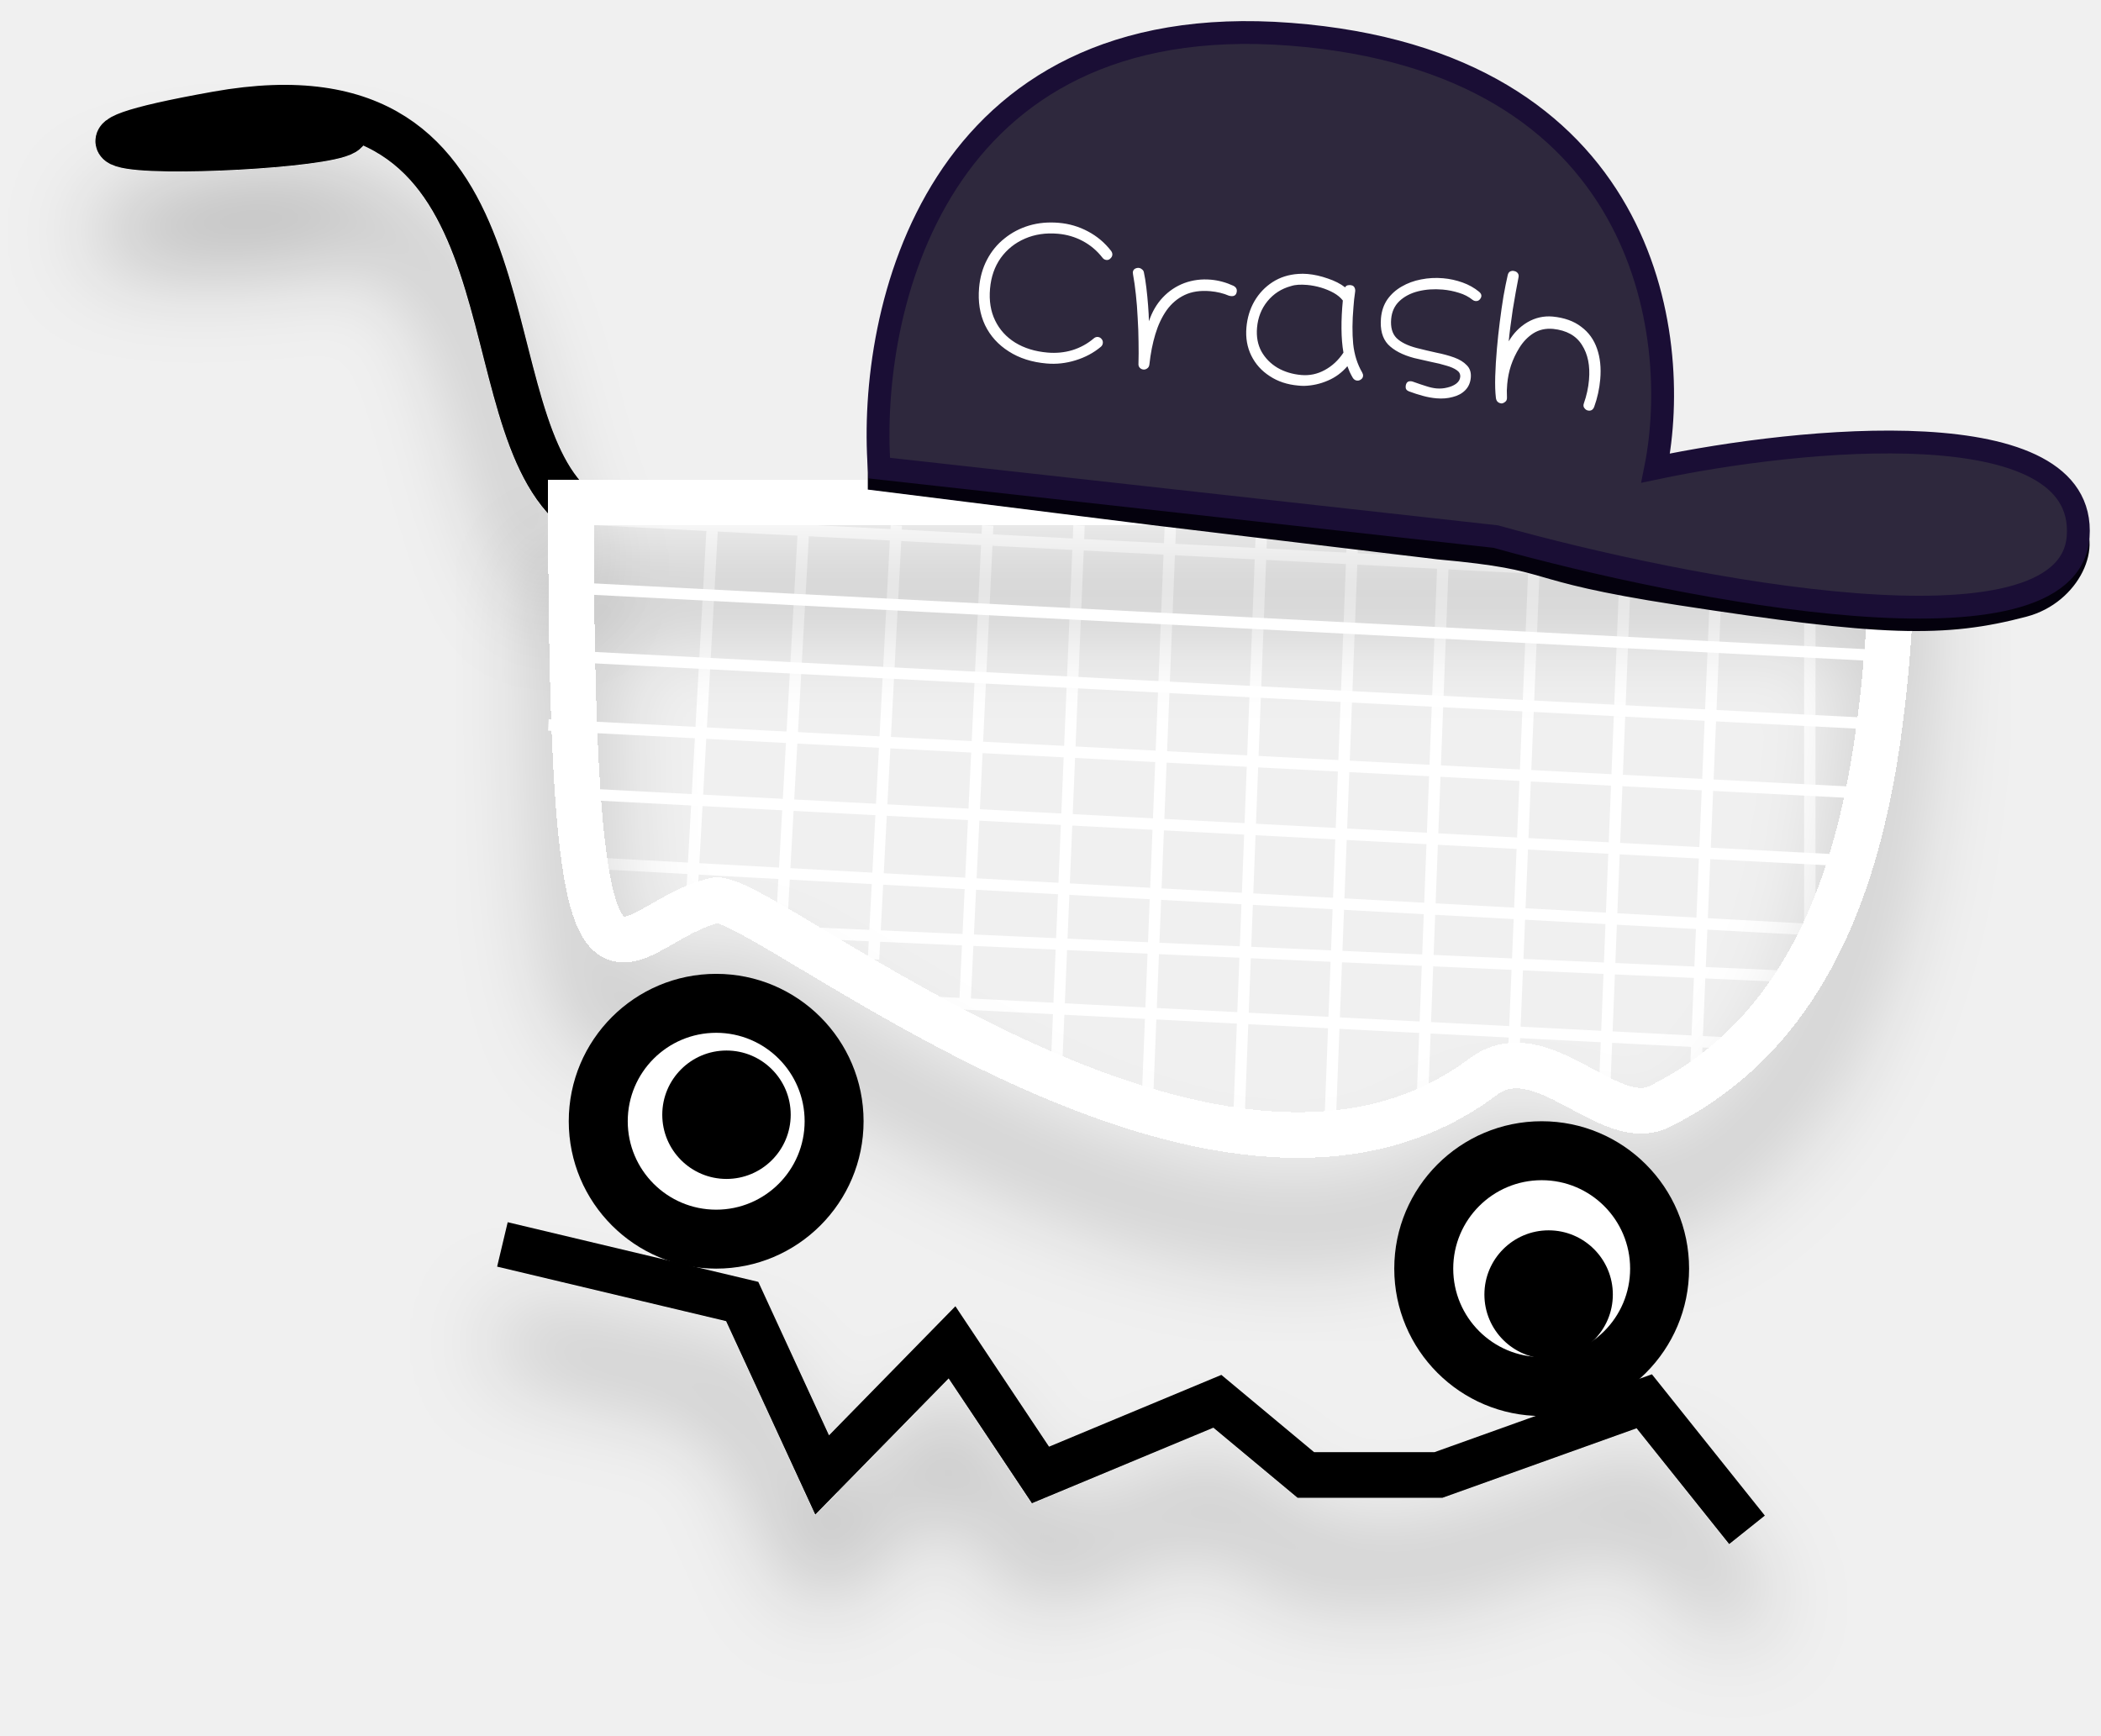
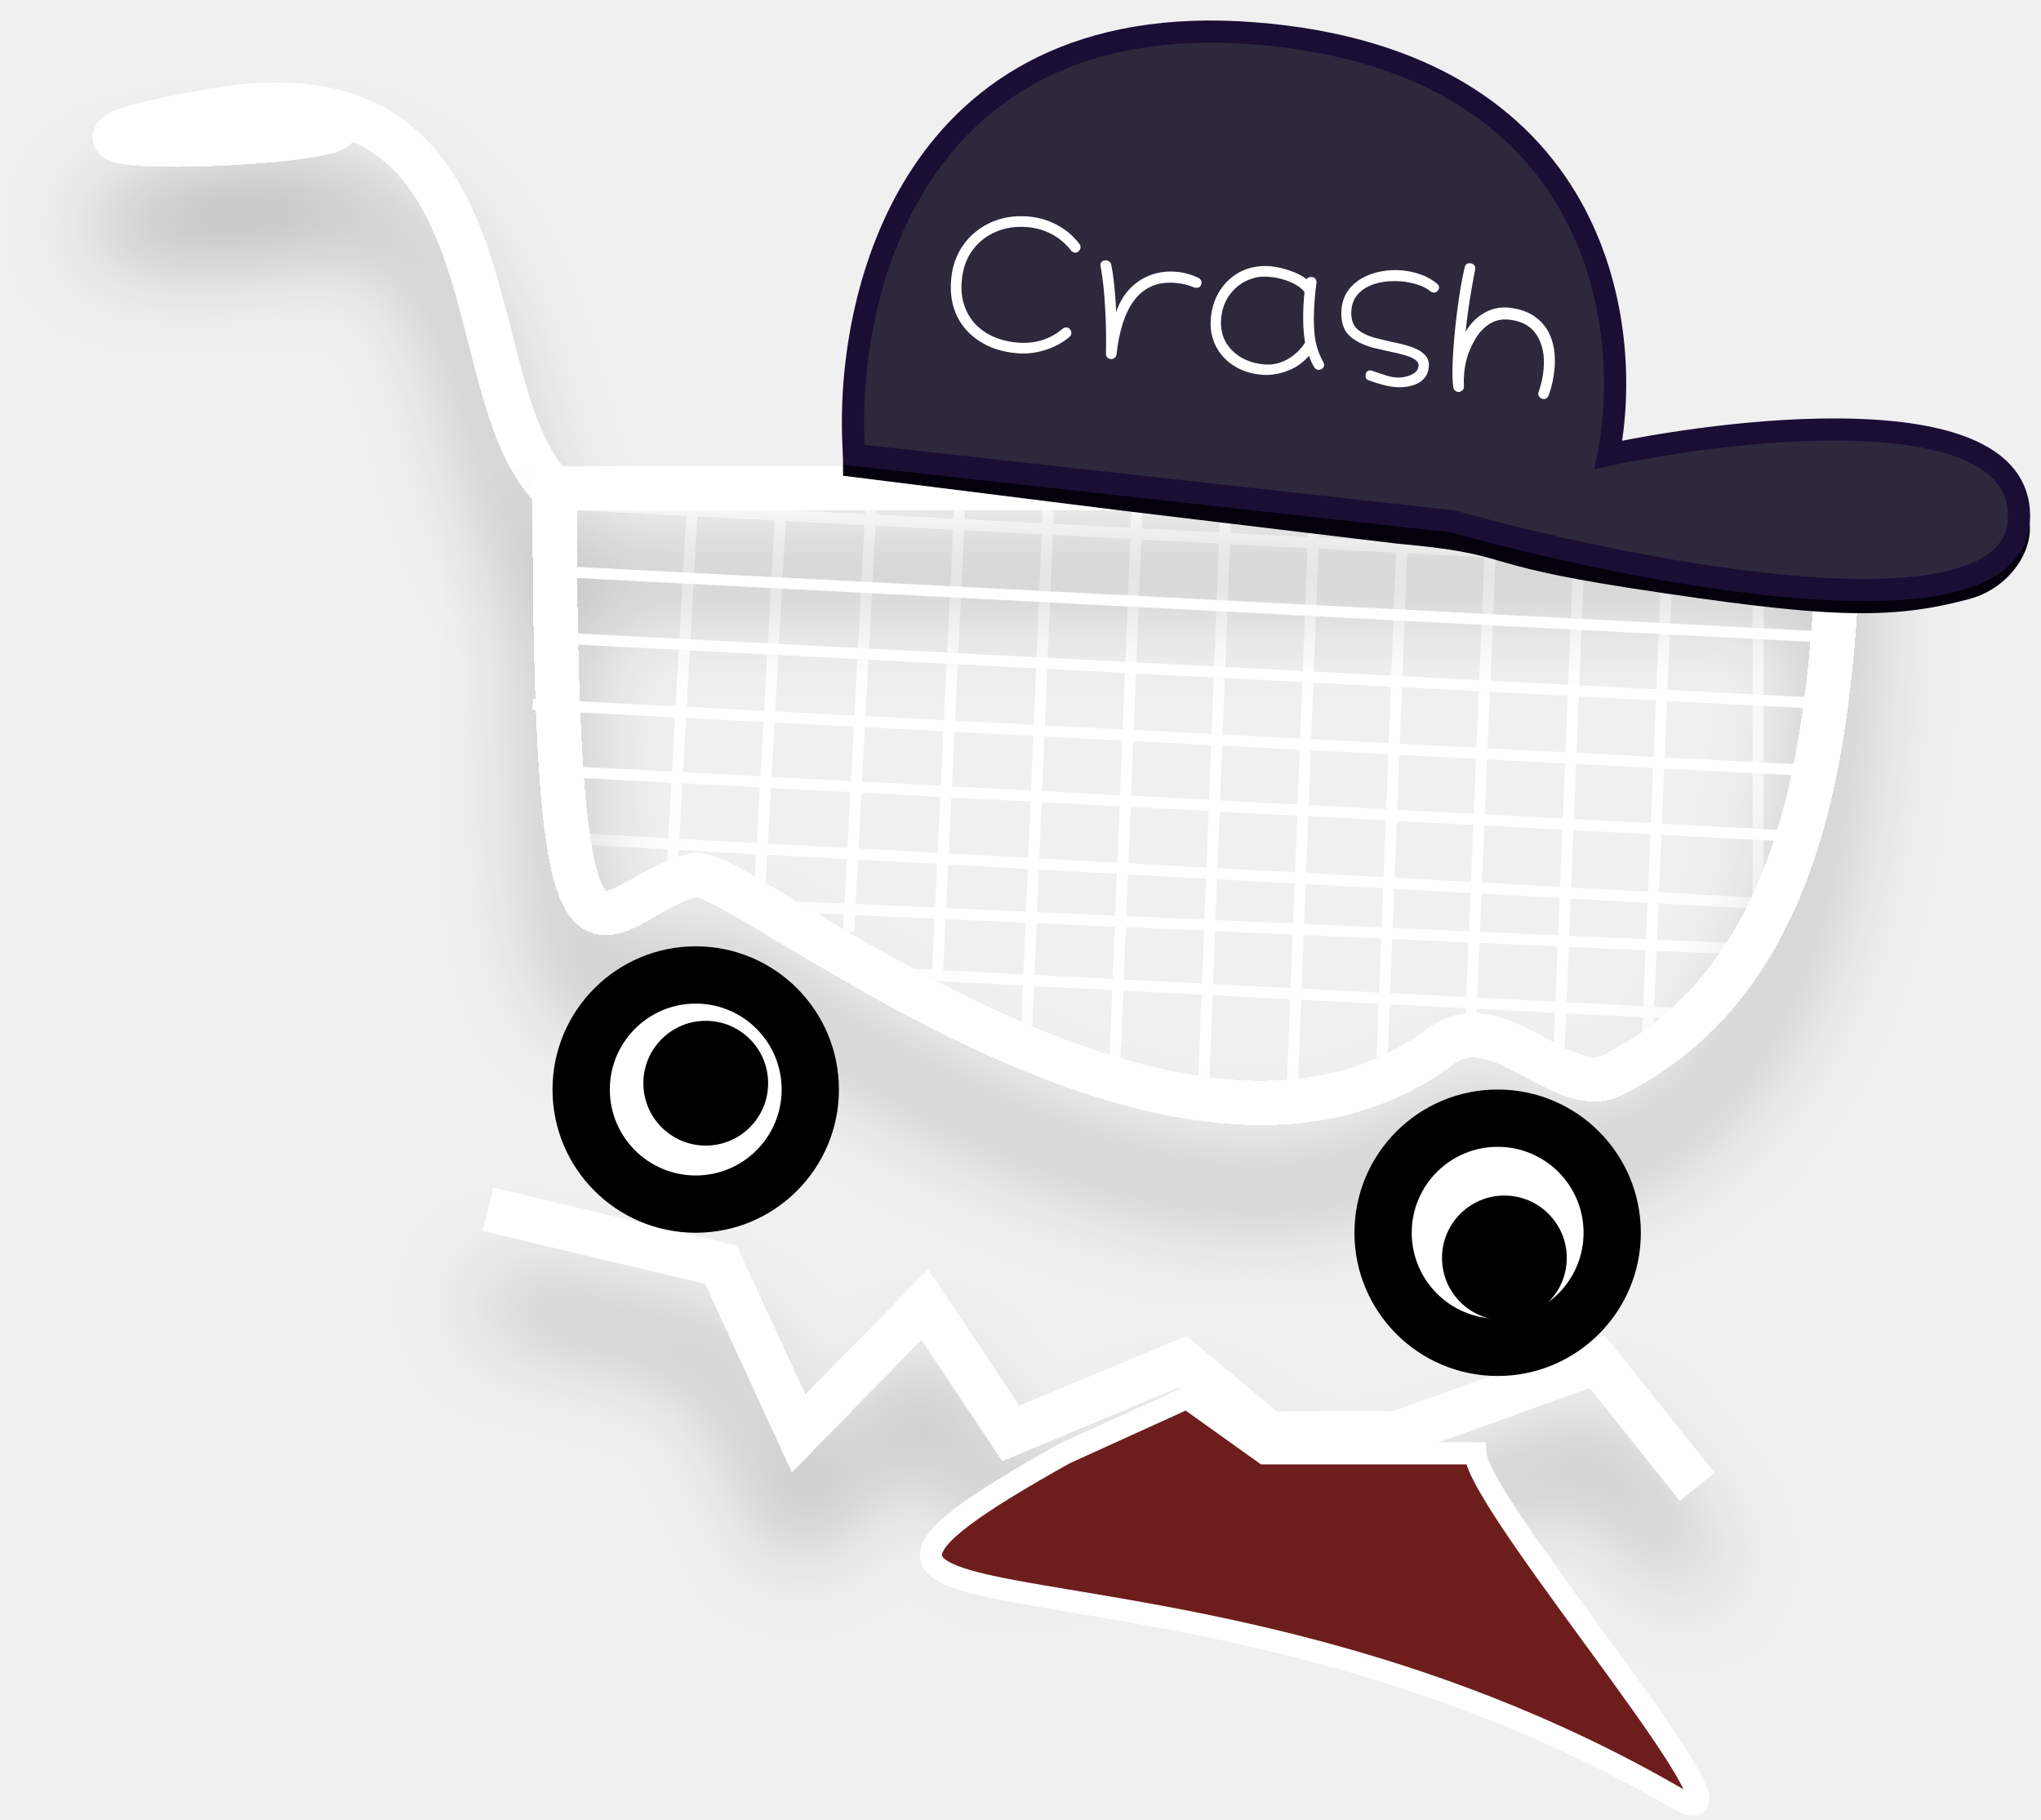
- <svg xmlns="http://www.w3.org/2000/svg" width="92" height="76" viewBox="0 0 92 76" fill="none">
+ <svg xmlns="http://www.w3.org/2000/svg" width="92" height="82" viewBox="0 0 92 82" fill="none">
  <line x1="55.25" y1="23.01" x2="54.25" y2="49.01" stroke="white" stroke-width="0.5" />
  <line x1="59.25" y1="23.01" x2="58.25" y2="49.01" stroke="white" stroke-width="0.5" />
  <line x1="63.25" y1="23.01" x2="62.25" y2="49.01" stroke="white" stroke-width="0.5" />
  <line x1="67.25" y1="23.01" x2="66.25" y2="47.01" stroke="white" stroke-width="0.5" />
  <line x1="71.25" y1="23.01" x2="70.25" y2="48.01" stroke="white" stroke-width="0.5" />
  <line x1="79.25" y1="23" x2="79.25" y2="43" stroke="white" stroke-width="0.5" />
  <line x1="75.25" y1="23.01" x2="74.25" y2="47.01" stroke="white" stroke-width="0.5" />
  <line x1="26.013" y1="22.75" x2="84.013" y2="25.75" stroke="white" stroke-width="0.5" />
  <line x1="33.011" y1="40.75" x2="78.011" y2="42.75" stroke="white" stroke-width="0.5" />
  <line x1="38.013" y1="43.75" x2="77.013" y2="45.75" stroke="white" stroke-width="0.5" />
  <line x1="31.25" y1="22.014" x2="30.25" y2="40.014" stroke="white" stroke-width="0.5" />
  <line x1="35.25" y1="22.014" x2="34.25" y2="40.014" stroke="white" stroke-width="0.5" />
  <line x1="39.25" y1="23.013" x2="38.25" y2="42.013" stroke="white" stroke-width="0.5" />
  <line x1="43.25" y1="23.012" x2="42.25" y2="44.012" stroke="white" stroke-width="0.5" />
  <line x1="47.25" y1="23.01" x2="46.25" y2="47.01" stroke="white" stroke-width="0.5" />
  <line x1="51.25" y1="23.01" x2="50.25" y2="48.01" stroke="white" stroke-width="0.5" />
  <line x1="25.014" y1="37.75" x2="80.014" y2="40.75" stroke="white" stroke-width="0.5" />
  <g filter="url(#filter0_d_22_59)">
-     <path d="M22 54.5L32.5 57L36 64.597L41.688 58.788L45.561 64.597L53.307 61.37L57.18 64.597H62.99L72 61.37L76.5 67" stroke="black" stroke-width="2" />
+     <path d="M22 54.5L32.5 57L36 64.597L41.688 58.788L45.561 64.597L53.307 61.37L57.18 64.597H62.99L72 61.37L76.5 67" stroke="white" stroke-width="2" />
  </g>
  <g filter="url(#filter1_d_22_59)">
-     <path d="M10 4.917C27.438 6.042 -6.25 7.812 9.5 5C23.625 2.478 20.387 17.477 24.906 21.995" stroke="black" stroke-width="2" />
+     <path d="M10 4.917C27.438 6.042 -6.25 7.812 9.5 5C23.625 2.478 20.387 17.477 24.906 21.995" stroke="white" stroke-width="2" />
  </g>
+   <path d="M75.5 81C53 68 31 75 48 65.5L53.5 63L57 65.5H66.5C66.667 68 80.398 83.83 75.5 81Z" fill="#6E1D1D" stroke="white" />
  <g filter="url(#filter2_d_22_59)">
    <path d="M83 21.995H25C25 47.89 26.982 40.351 31.36 39.423C33.718 39.307 53.285 55.9 64.926 47.169C67.508 45.233 70.424 49.575 72.672 48.46C82.643 43.512 82.588 30.137 83 21.995Z" stroke="white" stroke-width="2" shape-rendering="crispEdges" />
  </g>
  <circle cx="31.36" cy="49.105" r="6.455" fill="black" />
  <circle cx="67.508" cy="55.56" r="6.455" fill="black" />
  <circle cx="67.508" cy="55.56" r="3.873" fill="white" />
  <circle cx="31.361" cy="49.105" r="3.873" fill="white" />
  <circle cx="31.812" cy="48.82" r="2.812" fill="black" />
  <circle cx="67.812" cy="56.695" r="2.812" fill="black" />
  <path d="M38.5 19.5V21L50.5 22.5L63 24C68.5 24.5 66.354 24.896 73.5 26C82.433 27.38 85.145 27.442 88.619 26.521C90.644 25.985 91.597 23.761 90.604 22.84" stroke="#04010D" />
  <path d="M56.5 1.5C40.9 0.3 38 13.667 38.5 20.5L65.5 23.5C73.833 25.833 90.6 29.1 91 23.5C91.4 17.9 78.833 19.167 72.5 20.5C73.667 14.667 72.1 2.7 56.5 1.5Z" fill="#2E283D" stroke="#1A0E35" />
  <line x1="25.013" y1="25.75" x2="83.013" y2="28.75" stroke="white" stroke-width="0.5" />
  <line x1="25.013" y1="28.75" x2="83.013" y2="31.75" stroke="white" stroke-width="0.5" />
  <line x1="24.013" y1="31.75" x2="82.013" y2="34.75" stroke="white" stroke-width="0.5" />
  <line x1="25.013" y1="34.75" x2="82.013" y2="37.75" stroke="white" stroke-width="0.5" />
  <path d="M45.829 15.919C45.186 15.864 44.634 15.687 44.173 15.39C43.711 15.098 43.364 14.715 43.133 14.239C42.907 13.759 42.82 13.214 42.873 12.603C42.913 12.146 43.029 11.736 43.221 11.372C43.414 11.004 43.668 10.694 43.985 10.443C44.301 10.187 44.66 9.999 45.062 9.878C45.468 9.758 45.903 9.719 46.365 9.759C46.822 9.798 47.247 9.924 47.641 10.135C48.04 10.346 48.38 10.633 48.658 10.994C48.696 11.051 48.713 11.106 48.708 11.159C48.703 11.223 48.671 11.279 48.614 11.328C48.572 11.372 48.517 11.391 48.448 11.385C48.379 11.379 48.323 11.348 48.279 11.29C48.039 10.98 47.749 10.736 47.412 10.556C47.079 10.378 46.717 10.271 46.323 10.237C45.797 10.191 45.317 10.262 44.884 10.449C44.45 10.636 44.096 10.918 43.822 11.296C43.554 11.674 43.397 12.124 43.352 12.645C43.306 13.171 43.38 13.635 43.576 14.037C43.771 14.44 44.064 14.762 44.455 15.005C44.852 15.248 45.323 15.394 45.871 15.441C46.248 15.474 46.61 15.439 46.956 15.335C47.308 15.226 47.623 15.053 47.901 14.815C47.953 14.771 48.011 14.752 48.074 14.758C48.138 14.763 48.192 14.792 48.235 14.844C48.279 14.896 48.298 14.954 48.292 15.018C48.286 15.087 48.258 15.143 48.206 15.187C47.888 15.454 47.517 15.651 47.094 15.781C46.676 15.91 46.254 15.957 45.829 15.919ZM50.07 16.184C50.001 16.178 49.945 16.149 49.901 16.097C49.862 16.051 49.846 15.993 49.852 15.924C49.861 15.63 49.862 15.312 49.855 14.969C49.852 14.626 49.84 14.277 49.817 13.922C49.8 13.561 49.774 13.219 49.738 12.895C49.703 12.565 49.661 12.273 49.614 12.017C49.607 11.973 49.604 11.944 49.605 11.928C49.611 11.859 49.64 11.808 49.691 11.774C49.747 11.742 49.805 11.728 49.863 11.733C49.916 11.738 49.963 11.758 50.002 11.794C50.048 11.824 50.076 11.867 50.088 11.921C50.13 12.113 50.167 12.338 50.197 12.598C50.228 12.857 50.254 13.119 50.274 13.383C50.294 13.642 50.306 13.87 50.31 14.069C50.448 13.658 50.649 13.311 50.915 13.029C51.186 12.742 51.502 12.532 51.861 12.397C52.226 12.263 52.613 12.213 53.022 12.249C53.357 12.278 53.689 12.368 54.019 12.52C54.121 12.577 54.168 12.654 54.159 12.749C54.145 12.909 54.061 12.982 53.907 12.968C53.87 12.965 53.841 12.96 53.82 12.953C53.573 12.846 53.297 12.779 52.995 12.752C52.559 12.715 52.185 12.77 51.872 12.92C51.559 13.069 51.296 13.293 51.083 13.59C50.875 13.888 50.711 14.238 50.59 14.639C50.469 15.041 50.383 15.478 50.332 15.95C50.324 16.035 50.292 16.096 50.235 16.134C50.184 16.172 50.129 16.189 50.07 16.184ZM57.103 16.9C57.06 16.902 57.015 16.9 56.967 16.896C56.924 16.892 56.882 16.889 56.839 16.885C56.367 16.844 55.953 16.706 55.599 16.472C55.244 16.243 54.975 15.944 54.793 15.575C54.611 15.206 54.54 14.795 54.579 14.344C54.616 13.919 54.732 13.535 54.928 13.194C55.13 12.847 55.395 12.568 55.724 12.355C56.053 12.143 56.43 12.023 56.855 11.996C56.914 11.991 56.979 11.988 57.048 11.989C57.118 11.989 57.187 11.993 57.256 11.999C57.543 12.024 57.837 12.09 58.139 12.196C58.446 12.298 58.699 12.427 58.9 12.584C58.931 12.527 58.977 12.496 59.036 12.491C59.096 12.48 59.144 12.482 59.181 12.495C59.239 12.506 59.281 12.536 59.309 12.587C59.337 12.638 59.348 12.695 59.342 12.758C59.326 12.88 59.311 12.999 59.295 13.116C59.285 13.233 59.275 13.35 59.265 13.466C59.213 14.062 59.209 14.594 59.254 15.063C59.304 15.534 59.437 15.952 59.651 16.319C59.679 16.369 59.691 16.418 59.686 16.466C59.681 16.53 59.65 16.581 59.593 16.619C59.541 16.657 59.486 16.674 59.428 16.669C59.348 16.662 59.285 16.621 59.238 16.548C59.191 16.469 59.145 16.382 59.1 16.287C59.06 16.192 59.027 16.109 59.001 16.037C58.757 16.321 58.471 16.532 58.143 16.669C57.815 16.812 57.468 16.889 57.103 16.9ZM56.984 16.424C57.345 16.455 57.686 16.383 58.006 16.208C58.332 16.033 58.606 15.778 58.828 15.444C58.774 15.139 58.745 14.789 58.742 14.393C58.739 13.996 58.759 13.586 58.801 13.161C58.705 13.035 58.573 12.925 58.405 12.829C58.236 12.735 58.05 12.657 57.847 12.596C57.643 12.536 57.441 12.497 57.239 12.479C57.106 12.468 56.98 12.465 56.862 12.47C56.744 12.476 56.632 12.496 56.528 12.53C56.111 12.643 55.768 12.865 55.498 13.195C55.234 13.52 55.083 13.906 55.044 14.352C55.01 14.745 55.074 15.091 55.235 15.389C55.402 15.687 55.638 15.927 55.943 16.109C56.249 16.285 56.596 16.39 56.984 16.424ZM62.904 17.445C62.707 17.428 62.507 17.392 62.303 17.336C62.099 17.281 61.896 17.215 61.694 17.139C61.59 17.098 61.543 17.027 61.552 16.926C61.566 16.761 61.642 16.685 61.78 16.697C61.812 16.699 61.839 16.704 61.859 16.712C62.114 16.803 62.316 16.872 62.468 16.917C62.624 16.968 62.769 16.999 62.901 17.011C63.066 17.025 63.225 17.012 63.379 16.972C63.531 16.937 63.659 16.881 63.762 16.805C63.871 16.723 63.931 16.624 63.941 16.507C63.952 16.385 63.901 16.287 63.79 16.213C63.679 16.134 63.527 16.067 63.333 16.013C63.141 15.953 62.92 15.899 62.673 15.851C62.431 15.798 62.182 15.741 61.925 15.681C61.417 15.546 61.036 15.347 60.78 15.084C60.531 14.816 60.428 14.432 60.471 13.933C60.498 13.619 60.592 13.346 60.751 13.114C60.916 12.882 61.125 12.694 61.378 12.55C61.632 12.401 61.914 12.297 62.224 12.238C62.54 12.175 62.863 12.157 63.193 12.186C63.485 12.211 63.768 12.274 64.043 12.372C64.319 12.471 64.561 12.607 64.771 12.781C64.841 12.841 64.873 12.902 64.867 12.966C64.863 13.014 64.843 13.06 64.807 13.105C64.777 13.14 64.743 13.164 64.704 13.177C64.671 13.184 64.639 13.187 64.607 13.184C64.565 13.181 64.523 13.164 64.483 13.133C64.313 12.995 64.113 12.892 63.884 12.824C63.655 12.751 63.418 12.703 63.173 12.682C62.791 12.649 62.433 12.674 62.099 12.757C61.765 12.841 61.49 12.986 61.274 13.191C61.064 13.393 60.945 13.653 60.917 13.972C60.886 14.333 60.963 14.61 61.15 14.803C61.343 14.991 61.638 15.137 62.035 15.241C62.324 15.314 62.609 15.382 62.893 15.444C63.182 15.502 63.444 15.572 63.678 15.657C63.911 15.742 64.094 15.854 64.226 15.994C64.365 16.129 64.424 16.311 64.404 16.539C64.384 16.762 64.304 16.945 64.163 17.088C64.022 17.232 63.84 17.331 63.615 17.386C63.396 17.447 63.159 17.467 62.904 17.445ZM65.757 17.669C65.608 17.656 65.524 17.576 65.504 17.43C65.473 17.176 65.463 16.859 65.474 16.48C65.486 16.101 65.51 15.696 65.548 15.266C65.582 14.878 65.624 14.488 65.674 14.096C65.724 13.699 65.778 13.324 65.836 12.97C65.899 12.617 65.96 12.312 66.02 12.055C66.038 11.97 66.075 11.915 66.131 11.887C66.192 11.861 66.249 11.855 66.301 11.87C66.37 11.882 66.423 11.913 66.461 11.964C66.5 12.016 66.51 12.078 66.493 12.152C66.456 12.331 66.416 12.544 66.373 12.792C66.331 13.034 66.287 13.29 66.242 13.559C66.203 13.824 66.168 14.078 66.136 14.321C66.104 14.565 66.081 14.774 66.065 14.949C66.273 14.593 66.546 14.314 66.885 14.113C67.229 13.913 67.597 13.83 67.991 13.864C68.5 13.914 68.915 14.062 69.237 14.31C69.564 14.552 69.795 14.872 69.932 15.27C70.069 15.662 70.116 16.107 70.073 16.607C70.036 17.026 69.948 17.431 69.807 17.82C69.759 17.939 69.679 17.994 69.567 17.984C69.493 17.978 69.432 17.943 69.384 17.88C69.335 17.822 69.325 17.752 69.354 17.669C69.474 17.331 69.55 16.987 69.58 16.636C69.634 16.02 69.531 15.51 69.272 15.108C69.018 14.7 68.597 14.466 68.008 14.404C67.684 14.375 67.397 14.439 67.148 14.594C66.904 14.749 66.699 14.961 66.531 15.231C66.375 15.485 66.253 15.742 66.166 16.002C66.08 16.262 66.024 16.536 65.999 16.823C65.991 16.913 65.985 17.006 65.982 17.102C65.984 17.204 65.986 17.306 65.988 17.408C65.991 17.494 65.967 17.556 65.915 17.594C65.864 17.638 65.811 17.663 65.757 17.669Z" fill="white" />
  <defs>
    <filter id="filter0_d_22_59" x="17.768" y="53.527" width="63.513" height="22.097" filterUnits="userSpaceOnUse" color-interpolation-filters="sRGB">
      <feFlood flood-opacity="0" result="BackgroundImageFix" />
      <feColorMatrix in="SourceAlpha" type="matrix" values="0 0 0 0 0 0 0 0 0 0 0 0 0 0 0 0 0 0 127 0" result="hardAlpha" />
      <feOffset dy="4" />
      <feGaussianBlur stdDeviation="2" />
      <feComposite in2="hardAlpha" operator="out" />
      <feColorMatrix type="matrix" values="0 0 0 0 0 0 0 0 0 0 0 0 0 0 0 0 0 0 0.25 0" />
      <feBlend mode="normal" in2="BackgroundImageFix" result="effect1_dropShadow_22_59" />
      <feBlend mode="normal" in="SourceGraphic" in2="effect1_dropShadow_22_59" result="shape" />
    </filter>
    <filter id="filter1_d_22_59" x="0.178" y="3.716" width="29.435" height="26.986" filterUnits="userSpaceOnUse" color-interpolation-filters="sRGB">
      <feFlood flood-opacity="0" result="BackgroundImageFix" />
      <feColorMatrix in="SourceAlpha" type="matrix" values="0 0 0 0 0 0 0 0 0 0 0 0 0 0 0 0 0 0 127 0" result="hardAlpha" />
      <feOffset dy="4" />
      <feGaussianBlur stdDeviation="2" />
      <feComposite in2="hardAlpha" operator="out" />
      <feColorMatrix type="matrix" values="0 0 0 0 0 0 0 0 0 0 0 0 0 0 0 0 0 0 0.25 0" />
      <feBlend mode="normal" in2="BackgroundImageFix" result="effect1_dropShadow_22_59" />
      <feBlend mode="normal" in="SourceGraphic" in2="effect1_dropShadow_22_59" result="shape" />
    </filter>
    <filter id="filter2_d_22_59" x="20" y="20.995" width="68.052" height="37.714" filterUnits="userSpaceOnUse" color-interpolation-filters="sRGB">
      <feFlood flood-opacity="0" result="BackgroundImageFix" />
      <feColorMatrix in="SourceAlpha" type="matrix" values="0 0 0 0 0 0 0 0 0 0 0 0 0 0 0 0 0 0 127 0" result="hardAlpha" />
      <feOffset dy="4" />
      <feGaussianBlur stdDeviation="2" />
      <feComposite in2="hardAlpha" operator="out" />
      <feColorMatrix type="matrix" values="0 0 0 0 0 0 0 0 0 0 0 0 0 0 0 0 0 0 0.25 0" />
      <feBlend mode="normal" in2="BackgroundImageFix" result="effect1_dropShadow_22_59" />
      <feBlend mode="normal" in="SourceGraphic" in2="effect1_dropShadow_22_59" result="shape" />
    </filter>
  </defs>
</svg>
